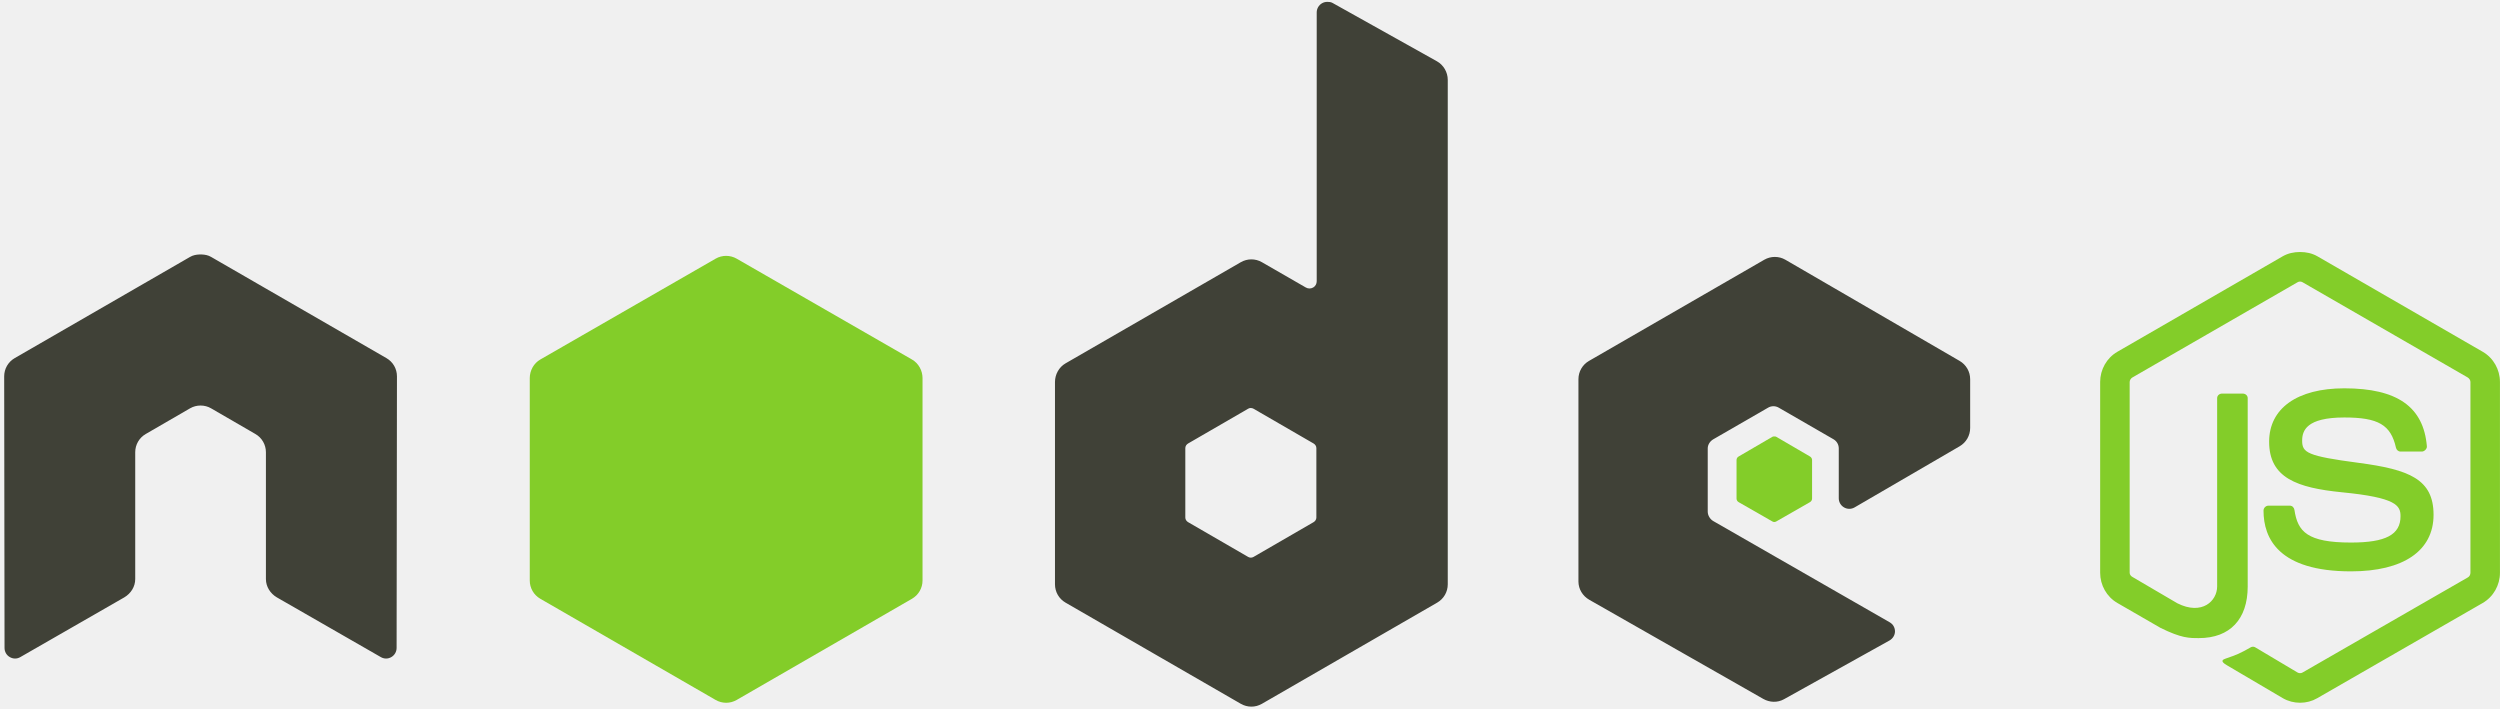
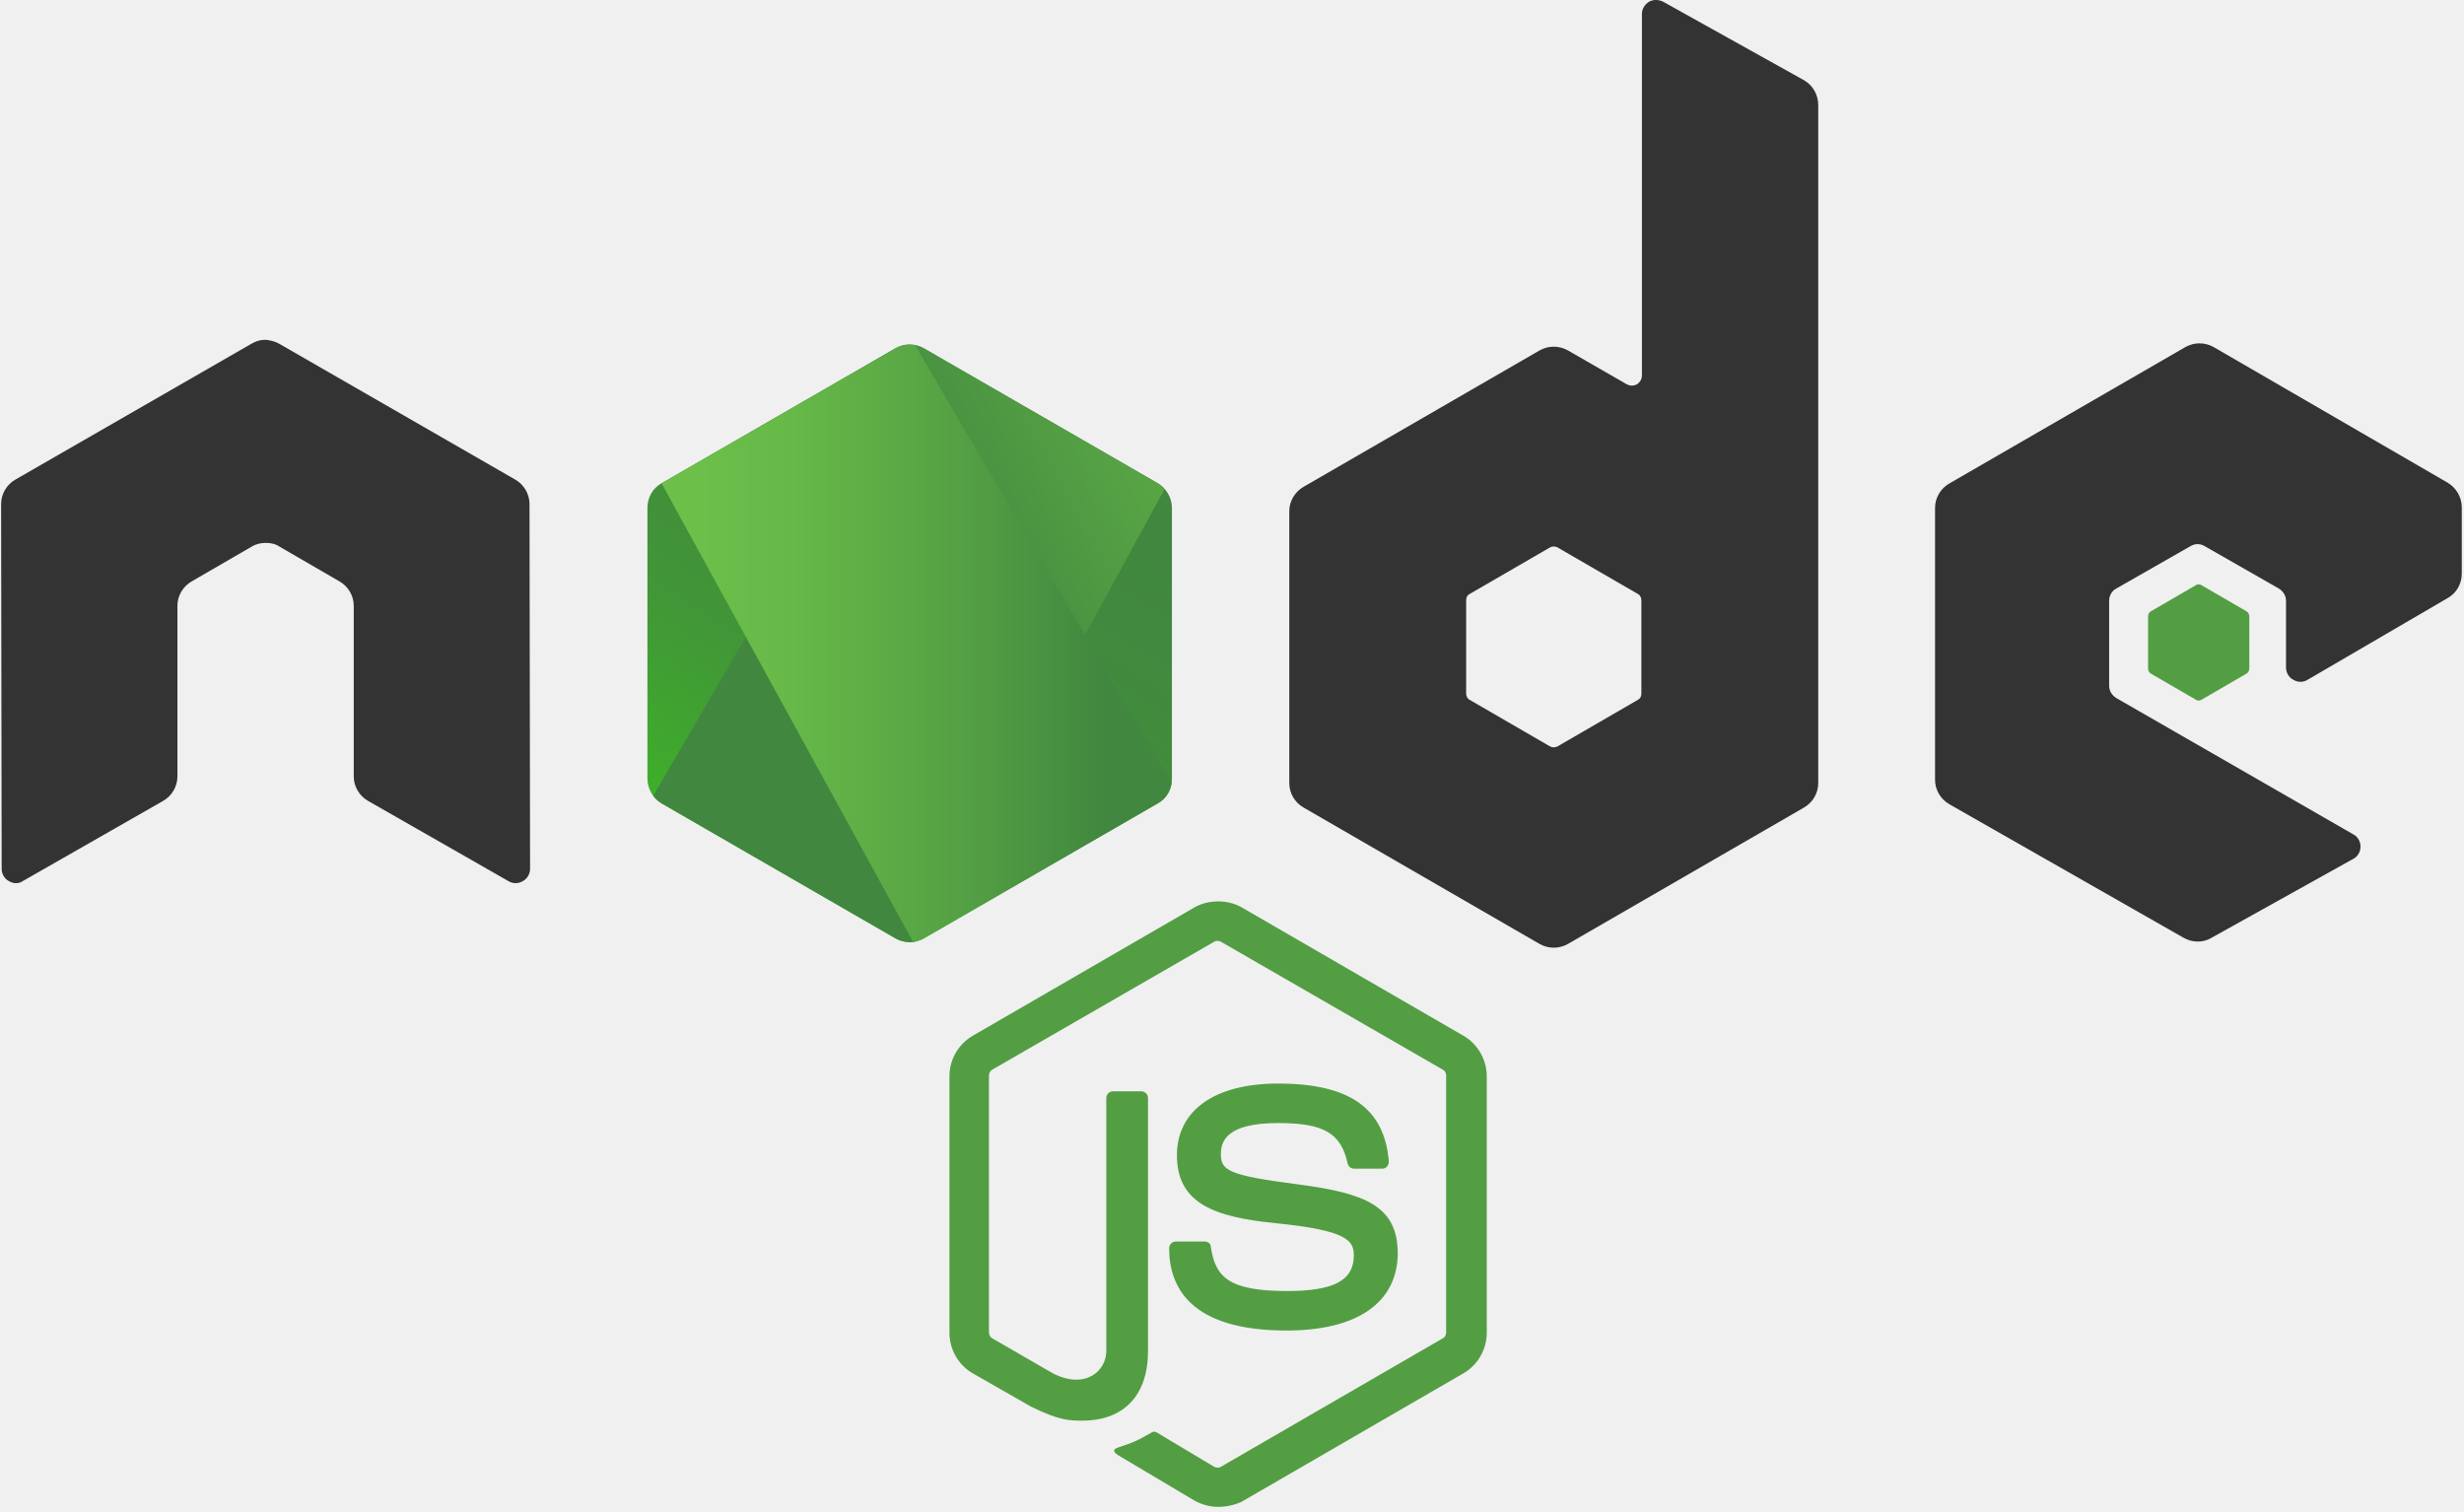
- <svg xmlns="http://www.w3.org/2000/svg" width="512px" height="145px" viewBox="0 0 512 145" version="1.1" preserveAspectRatio="xMidYMid">
-   <g>
-     <g transform="translate(430, 51)" fill="#83CD29">
-       <path d="M41.051,0.611 C39.806,0.611 38.596,0.868 37.525,1.474 L3.637,21.045 C1.444,22.308 0.111,24.694 0.111,27.233 L0.111,66.302 C0.111,68.839 1.444,71.223 3.637,72.489 L12.487,77.598 C16.786,79.717 18.372,79.684 20.329,79.684 C26.695,79.684 30.33,75.821 30.33,69.108 L30.33,30.542 C30.33,29.997 29.858,29.607 29.323,29.607 L25.078,29.607 C24.534,29.607 24.071,29.997 24.071,30.542 L24.071,69.108 C24.071,72.083 20.971,75.076 15.94,72.561 L6.731,67.165 C6.405,66.988 6.155,66.675 6.155,66.302 L6.155,27.233 C6.155,26.862 6.402,26.485 6.731,26.297 L40.547,6.799 C40.864,6.617 41.241,6.617 41.554,6.799 L75.371,26.297 C75.693,26.491 75.947,26.85 75.947,27.233 L75.947,66.302 C75.947,66.675 75.759,67.057 75.443,67.237 L41.554,86.735 C41.264,86.908 40.864,86.908 40.547,86.735 L31.841,81.555 C31.582,81.403 31.228,81.415 30.978,81.555 C28.575,82.917 28.123,83.076 25.869,83.857 C25.314,84.051 24.471,84.352 26.157,85.296 L37.525,91.988 C38.607,92.614 39.813,92.923 41.051,92.923 C42.306,92.923 43.494,92.614 44.576,91.988 L78.465,72.489 C80.658,71.214 81.99,68.839 81.99,66.302 L81.99,27.233 C81.99,24.694 80.658,22.313 78.465,21.045 L44.576,1.474 C43.514,0.868 42.295,0.611 41.051,0.611 L41.051,0.611 L41.051,0.611 Z" />
-       <path d="M50.116,28.528 C40.467,28.528 34.719,32.635 34.719,39.465 C34.719,46.873 40.423,48.909 49.685,49.825 C60.765,50.91 61.628,52.537 61.628,54.718 C61.628,58.501 58.612,60.114 51.484,60.114 C42.527,60.114 40.559,57.878 39.9,53.423 C39.822,52.945 39.453,52.559 38.964,52.559 L34.575,52.559 C34.034,52.559 33.568,53.025 33.568,53.567 C33.568,59.27 36.67,66.014 51.484,66.014 C62.207,66.014 68.392,61.805 68.392,54.43 C68.392,47.119 63.396,45.157 52.994,43.782 C42.484,42.391 41.482,41.71 41.482,39.249 C41.482,37.217 42.331,34.5 50.116,34.5 C57.07,34.5 59.64,35.999 60.693,40.688 C60.785,41.129 61.174,41.479 61.628,41.479 L66.017,41.479 C66.288,41.479 66.55,41.313 66.737,41.119 C66.921,40.912 67.051,40.679 67.025,40.4 C66.346,32.326 60.961,28.528 50.116,28.528 L50.116,28.528 L50.116,28.528 Z" />
+ <svg xmlns="http://www.w3.org/2000/svg" xmlns:xlink="http://www.w3.org/1999/xlink" width="512px" height="314px" viewBox="0 0 512 314" version="1.1" preserveAspectRatio="xMidYMid">
+   <defs>
+     <linearGradient x1="68.188%" y1="17.487%" x2="27.823%" y2="89.755%" id="linearGradient-1">
+       <stop stop-color="#41873F" offset="0%" />
+       <stop stop-color="#418B3D" offset="32.88%" />
+       <stop stop-color="#419637" offset="63.52%" />
+       <stop stop-color="#3FA92D" offset="93.19%" />
+       <stop stop-color="#3FAE2A" offset="100%" />
+     </linearGradient>
+     <path id="path-2" d="M57.903,1.849 C56.054,0.809 53.858,0.809 52.009,1.849 L3.352,29.934 C1.502,30.974 0.462,32.939 0.462,35.019 L0.462,91.305 C0.462,93.385 1.618,95.35 3.352,96.39 L52.009,124.475 C53.858,125.515 56.054,125.515 57.903,124.475 L106.561,96.39 C108.41,95.35 109.45,93.385 109.45,91.305 L109.45,35.019 C109.45,32.939 108.294,30.974 106.561,29.934 L57.903,1.849 L57.903,1.849 Z" />
+     <linearGradient x1="43.277%" y1="55.169%" x2="159.245%" y2="-18.306%" id="linearGradient-4">
+       <stop stop-color="#41873F" offset="13.76%" />
+       <stop stop-color="#54A044" offset="40.32%" />
+       <stop stop-color="#66B848" offset="71.36%" />
+       <stop stop-color="#6CC04A" offset="90.81%" />
+     </linearGradient>
+     <linearGradient x1="-4413.77%" y1="13.43%" x2="5327.93%" y2="13.43%" id="linearGradient-5">
+       <stop stop-color="#6CC04A" offset="9.192%" />
+       <stop stop-color="#66B848" offset="28.64%" />
+       <stop stop-color="#54A044" offset="59.68%" />
+       <stop stop-color="#41873F" offset="86.24%" />
+     </linearGradient>
+     <linearGradient x1="-4.389%" y1="49.997%" x2="101.499%" y2="49.997%" id="linearGradient-6">
+       <stop stop-color="#6CC04A" offset="9.192%" />
+       <stop stop-color="#66B848" offset="28.64%" />
+       <stop stop-color="#54A044" offset="59.68%" />
+       <stop stop-color="#41873F" offset="86.24%" />
+     </linearGradient>
+     <linearGradient x1="-9713.77%" y1="36.21%" x2="27.93%" y2="36.21%" id="linearGradient-7">
+       <stop stop-color="#6CC04A" offset="9.192%" />
+       <stop stop-color="#66B848" offset="28.64%" />
+       <stop stop-color="#54A044" offset="59.68%" />
+       <stop stop-color="#41873F" offset="86.24%" />
+     </linearGradient>
+     <linearGradient x1="-103.861%" y1="50.275%" x2="100.797%" y2="50.275%" id="linearGradient-8">
+       <stop stop-color="#6CC04A" offset="9.192%" />
+       <stop stop-color="#66B848" offset="28.64%" />
+       <stop stop-color="#54A044" offset="59.68%" />
+       <stop stop-color="#41873F" offset="86.24%" />
+     </linearGradient>
+     <linearGradient x1="130.613%" y1="-211.069%" x2="4.393%" y2="201.605%" id="linearGradient-9">
+       <stop stop-color="#41873F" offset="0%" />
+       <stop stop-color="#418B3D" offset="32.88%" />
+       <stop stop-color="#419637" offset="63.52%" />
+       <stop stop-color="#3FA92D" offset="93.19%" />
+       <stop stop-color="#3FAE2A" offset="100%" />
+     </linearGradient>
+   </defs>
+   <g fill="none">
+     <path d="M253.111,313.094 C251.377,313.094 249.759,312.632 248.256,311.823 L232.885,302.693 C230.573,301.421 231.729,300.959 232.423,300.728 C235.543,299.688 236.121,299.456 239.357,297.607 C239.704,297.376 240.166,297.492 240.513,297.723 L252.302,304.773 C252.764,305.004 253.342,305.004 253.688,304.773 L299.803,278.075 C300.265,277.844 300.497,277.381 300.497,276.804 L300.497,223.523 C300.497,222.945 300.265,222.483 299.803,222.252 L253.688,195.67 C253.226,195.438 252.648,195.438 252.302,195.67 L206.187,222.252 C205.725,222.483 205.493,223.061 205.493,223.523 L205.493,276.804 C205.493,277.266 205.725,277.844 206.187,278.075 L218.785,285.356 C225.604,288.823 229.88,284.778 229.88,280.733 L229.88,228.146 C229.88,227.453 230.458,226.759 231.267,226.759 L237.161,226.759 C237.855,226.759 238.548,227.337 238.548,228.146 L238.548,280.733 C238.548,289.864 233.578,295.18 224.91,295.18 C222.252,295.18 220.172,295.18 214.277,292.291 L202.142,285.356 C199.137,283.623 197.288,280.386 197.288,276.919 L197.288,223.639 C197.288,220.172 199.137,216.935 202.142,215.202 L248.256,188.504 C251.146,186.886 255.075,186.886 257.965,188.504 L304.079,215.202 C307.084,216.935 308.934,220.172 308.934,223.639 L308.934,276.919 C308.934,280.386 307.084,283.623 304.079,285.356 L257.965,312.054 C256.462,312.748 254.729,313.094 253.111,313.094 Z M267.326,276.457 C247.101,276.457 242.94,267.211 242.94,259.352 C242.94,258.658 243.518,257.965 244.327,257.965 L250.337,257.965 C251.03,257.965 251.608,258.427 251.608,259.121 C252.533,265.246 255.191,268.251 267.442,268.251 C277.15,268.251 281.311,266.055 281.311,260.854 C281.311,257.849 280.155,255.653 265.015,254.151 C252.417,252.879 244.558,250.106 244.558,240.051 C244.558,230.689 252.417,225.141 265.593,225.141 C280.386,225.141 287.668,230.227 288.592,241.322 C288.592,241.669 288.477,242.015 288.246,242.362 C288.014,242.593 287.668,242.824 287.321,242.824 L281.311,242.824 C280.733,242.824 280.155,242.362 280.04,241.784 C278.653,235.428 275.07,233.347 265.593,233.347 C254.96,233.347 253.688,237.046 253.688,239.819 C253.688,243.171 255.191,244.211 269.522,246.06 C283.738,247.91 290.442,250.568 290.442,260.507 C290.326,270.678 282.005,276.457 267.326,276.457 Z" fill="#539E43" />
+     <path d="M110.028,104.712 C110.028,102.631 108.872,100.666 107.023,99.626 L58.019,71.426 C57.21,70.963 56.285,70.732 55.361,70.617 L54.898,70.617 C53.974,70.617 53.049,70.963 52.24,71.426 L3.236,99.626 C1.387,100.666 0.231,102.631 0.231,104.712 L0.347,180.529 C0.347,181.569 0.925,182.609 1.849,183.072 C2.774,183.65 3.93,183.65 4.739,183.072 L33.864,166.429 C35.713,165.389 36.869,163.424 36.869,161.344 L36.869,125.862 C36.869,123.781 38.024,121.817 39.874,120.777 L52.24,113.611 C53.165,113.033 54.205,112.802 55.245,112.802 C56.285,112.802 57.326,113.033 58.135,113.611 L70.501,120.777 C72.35,121.817 73.506,123.781 73.506,125.862 L73.506,161.344 C73.506,163.424 74.662,165.389 76.511,166.429 L105.636,183.072 C106.561,183.65 107.716,183.65 108.641,183.072 C109.566,182.609 110.144,181.569 110.144,180.529 L110.028,104.712 L110.028,104.712 Z" fill="#333333" />
+     <path d="M345.571,0.347 C344.647,-0.116 343.491,-0.116 342.682,0.347 C341.757,0.925 341.179,1.849 341.179,2.889 L341.179,78.014 C341.179,78.707 340.833,79.4 340.139,79.863 C339.446,80.209 338.752,80.209 338.059,79.863 L325.808,72.813 C323.958,71.772 321.763,71.772 319.913,72.813 L270.909,101.129 C269.06,102.169 267.904,104.134 267.904,106.214 L267.904,162.73 C267.904,164.811 269.06,166.776 270.909,167.816 L319.913,196.132 C321.763,197.172 323.958,197.172 325.808,196.132 L374.812,167.816 C376.661,166.776 377.817,164.811 377.817,162.73 L377.817,21.844 C377.817,19.648 376.661,17.683 374.812,16.643 L345.571,0.347 L345.571,0.347 Z M341.064,144.123 C341.064,144.701 340.833,145.163 340.37,145.394 L323.612,155.102 C323.149,155.334 322.572,155.334 322.109,155.102 L305.351,145.394 C304.888,145.163 304.657,144.585 304.657,144.123 L304.657,124.706 C304.657,124.128 304.888,123.666 305.351,123.435 L322.109,113.726 C322.572,113.495 323.149,113.495 323.612,113.726 L340.37,123.435 C340.833,123.666 341.064,124.244 341.064,124.706 L341.064,144.123 L341.064,144.123 Z" fill="#333333" />
+     <g transform="translate(401.0474, 70.50113)">
+       <path d="M107.601,53.743 C109.45,52.702 110.49,50.738 110.49,48.657 L110.49,34.904 C110.49,32.823 109.335,30.859 107.601,29.819 L58.944,1.618 C57.094,0.578 54.898,0.578 53.049,1.618 L4.045,29.934 C2.196,30.974 1.04,32.939 1.04,35.019 L1.04,91.536 C1.04,93.616 2.196,95.581 4.045,96.621 L52.702,124.359 C54.552,125.4 56.748,125.4 58.481,124.359 L87.953,107.948 C88.878,107.485 89.456,106.445 89.456,105.405 C89.456,104.365 88.878,103.325 87.953,102.862 L38.718,74.546 C37.793,73.968 37.215,73.044 37.215,72.004 L37.215,54.321 C37.215,53.28 37.793,52.24 38.718,51.778 L54.089,42.994 C55.014,42.416 56.17,42.416 57.094,42.994 L72.466,51.778 C73.391,52.356 73.968,53.28 73.968,54.321 L73.968,68.19 C73.968,69.23 74.546,70.27 75.471,70.732 C76.395,71.31 77.551,71.31 78.476,70.732 L107.601,53.743 L107.601,53.743 Z" fill="#333333" />
+       <path d="M55.245,51.084 C55.592,50.853 56.054,50.853 56.401,51.084 L65.763,56.516 C66.109,56.748 66.34,57.094 66.34,57.557 L66.34,68.421 C66.34,68.883 66.109,69.23 65.763,69.461 L56.401,74.893 C56.054,75.124 55.592,75.124 55.245,74.893 L45.884,69.461 C45.537,69.23 45.306,68.883 45.306,68.421 L45.306,57.557 C45.306,57.094 45.537,56.748 45.884,56.516 L55.245,51.084 L55.245,51.084 Z" fill="#539E43" />
    </g>
-     <g>
-       <path d="M271.821,0.383 C271.449,0.387 271.073,0.476 270.742,0.67 C270.079,1.059 269.662,1.773 269.662,2.541 L269.662,57.583 C269.662,58.124 269.411,58.607 268.943,58.878 C268.474,59.15 267.902,59.15 267.432,58.878 L258.438,53.698 C257.098,52.925 255.462,52.926 254.121,53.698 L218.218,74.419 C216.876,75.194 216.06,76.683 216.06,78.233 L216.06,119.676 C216.06,121.224 216.877,122.642 218.218,123.417 L254.121,144.139 C255.464,144.913 257.096,144.913 258.438,144.139 L294.341,123.417 C295.682,122.642 296.5,121.224 296.5,119.676 L296.5,16.356 C296.5,14.784 295.642,13.309 294.269,12.542 L272.9,0.598 C272.565,0.411 272.193,0.379 271.821,0.383 L271.821,0.383 L271.821,0.383 Z M40.861,52.115 C40.177,52.142 39.533,52.262 38.919,52.618 L3.015,73.34 C1.678,74.113 0.857,75.522 0.857,77.081 L0.929,132.699 C0.929,133.472 1.328,134.191 2.008,134.57 C2.675,134.969 3.502,134.969 4.167,134.57 L25.464,122.338 C26.813,121.536 27.694,120.142 27.694,118.596 L27.694,92.623 C27.694,91.073 28.509,89.651 29.853,88.881 L38.918,83.629 C39.595,83.238 40.321,83.053 41.077,83.053 C41.817,83.053 42.578,83.238 43.235,83.629 L52.301,88.881 C53.645,89.651 54.46,91.073 54.46,92.623 L54.46,118.596 C54.46,120.142 55.35,121.545 56.69,122.338 L77.987,134.57 C78.656,134.969 79.482,134.969 80.146,134.57 C80.807,134.191 81.225,133.472 81.225,132.699 L81.297,77.081 C81.297,75.522 80.485,74.113 79.138,73.34 L43.235,52.618 C42.628,52.262 41.982,52.143 41.293,52.115 L40.861,52.115 L40.861,52.115 L40.861,52.115 Z M363.485,52.618 C362.735,52.617 362,52.807 361.327,53.194 L325.424,73.916 C324.083,74.69 323.265,76.108 323.265,77.657 L323.265,119.1 C323.265,120.659 324.143,122.071 325.496,122.842 L361.111,143.132 C362.426,143.883 364.032,143.939 365.356,143.203 L386.941,131.187 C387.626,130.807 388.089,130.098 388.092,129.316 C388.097,128.535 387.689,127.835 387.013,127.446 L350.894,106.724 C350.218,106.338 349.743,105.557 349.743,104.781 L349.743,91.83 C349.743,91.056 350.224,90.346 350.894,89.96 L362.118,83.484 C362.786,83.098 363.606,83.098 364.277,83.484 L375.501,89.96 C376.172,90.346 376.58,91.056 376.58,91.83 L376.58,102.047 C376.58,102.823 376.989,103.531 377.66,103.918 C378.333,104.306 379.147,104.307 379.818,103.918 L401.331,91.399 C402.667,90.623 403.49,89.202 403.49,87.657 L403.49,77.656 C403.49,76.112 402.669,74.691 401.331,73.915 L365.644,53.193 C364.972,52.804 364.235,52.619 363.485,52.618 L363.485,52.618 L363.485,52.618 Z M256.136,83.557 C256.323,83.557 256.543,83.603 256.711,83.7 L269.015,90.823 C269.349,91.016 269.591,91.372 269.591,91.758 L269.591,106.004 C269.591,106.391 269.351,106.747 269.015,106.94 L256.711,114.063 C256.376,114.254 255.967,114.254 255.632,114.063 L243.329,106.94 C242.994,106.746 242.753,106.391 242.753,106.004 L242.753,91.758 C242.753,91.372 242.995,91.017 243.329,90.823 L255.632,83.701 C255.8,83.604 255.949,83.558 256.136,83.558 L256.136,83.557 L256.136,83.557 Z" fill="#404137" />
-       <path d="M148.714,52.402 C147.966,52.402 147.226,52.591 146.556,52.978 L110.653,73.628 C109.31,74.401 108.494,75.893 108.494,77.441 L108.494,118.884 C108.494,120.434 109.311,121.85 110.653,122.626 L146.556,143.347 C147.898,144.123 149.531,144.123 150.873,143.347 L186.776,122.626 C188.116,121.85 188.934,120.434 188.934,118.884 L188.934,77.441 C188.934,75.891 188.118,74.401 186.776,73.628 L150.873,52.978 C150.203,52.591 149.463,52.402 148.714,52.402 L148.714,52.402 L148.714,52.402 Z" fill="#83CD29" />
-       <path d="M363.413,89.385 C363.27,89.385 363.111,89.385 362.982,89.457 L356.075,93.486 C355.815,93.633 355.643,93.908 355.643,94.205 L355.643,102.12 C355.643,102.418 355.815,102.691 356.075,102.839 L362.982,106.797 C363.241,106.946 363.517,106.946 363.773,106.797 L370.68,102.839 C370.937,102.692 371.112,102.418 371.112,102.12 L371.112,94.205 C371.112,93.908 370.937,93.634 370.68,93.486 L363.773,89.457 C363.645,89.381 363.557,89.385 363.413,89.385 L363.413,89.385 L363.413,89.385 Z" fill="#83CD29" />
+     <g transform="translate(134.0677, 70.50113)">
+       <mask id="mask-3" fill="white">
+         <use xlink:href="#path-2" />
+       </mask>
+       <use fill="url(#linearGradient-1)" xlink:href="#path-2" />
+       <g mask="url(#mask-3)">
+         <path d="M51.893,1.849 L3.121,29.934 C1.271,30.974 0,32.939 0,35.019 L0,91.305 C0,92.692 0.578,93.963 1.502,95.003 L56.285,1.156 C54.898,0.925 53.28,1.04 51.893,1.849 L51.893,1.849 Z" />
+         <path d="M56.632,125.053 C57.094,124.937 57.557,124.706 58.019,124.475 L106.792,96.39 C108.641,95.35 109.797,93.385 109.797,91.305 L109.797,35.019 C109.797,33.517 109.103,32.014 108.063,30.974 L56.632,125.053 L56.632,125.053 Z" />
+         <path d="M106.676,29.934 L57.788,1.849 C57.326,1.618 56.748,1.387 56.285,1.271 L1.502,95.119 C1.965,95.697 2.543,96.159 3.121,96.506 L52.009,124.591 C53.396,125.4 55.014,125.631 56.516,125.168 L107.948,31.09 C107.601,30.628 107.139,30.281 106.676,29.934 L106.676,29.934 Z" fill="url(#linearGradient-4)" />
+       </g>
+       <g mask="url(#mask-3)">
+         <g transform="translate(0, -9.24605)">
+           <path d="M109.797,100.551 L109.797,44.265 C109.797,42.185 108.526,40.22 106.676,39.18 L57.788,11.095 C57.21,10.749 56.632,10.517 55.939,10.402 L109.45,101.822 C109.681,101.475 109.797,101.013 109.797,100.551 L109.797,100.551 Z" fill="none" />
+           <path d="M3.121,39.18 C1.271,40.22 0,42.185 0,44.265 L0,100.551 C0,102.631 1.387,104.596 3.121,105.636 L52.009,133.721 C53.165,134.414 54.436,134.646 55.823,134.414 L3.467,39.065 L3.121,39.18 L3.121,39.18 Z" fill="none" />
+           <path fill="url(#linearGradient-5)" fill-rule="evenodd" d="M50.391,0.809 L49.698,1.156 L50.622,1.156 L50.391,0.809 Z" />
+           <path d="M106.792,105.636 C108.179,104.827 109.219,103.44 109.681,101.938 L56.054,10.402 C54.667,10.171 53.165,10.286 51.893,11.095 L3.352,39.065 L55.707,134.53 C56.401,134.414 57.21,134.183 57.903,133.837 L106.792,105.636 L106.792,105.636 Z" fill="url(#linearGradient-6)" fill-rule="evenodd" />
+           <path fill="url(#linearGradient-7)" fill-rule="evenodd" d="M111.299,104.712 L110.953,104.134 L110.953,104.943 L111.299,104.712 Z" />
+           <path d="M106.792,105.636 L58.019,133.721 C57.326,134.068 56.632,134.299 55.823,134.414 L56.748,136.148 L110.837,104.827 L110.837,104.134 L109.45,101.822 C109.219,103.44 108.179,104.827 106.792,105.636 L106.792,105.636 Z" fill="url(#linearGradient-8)" fill-rule="evenodd" />
+           <path d="M106.792,105.636 L58.019,133.721 C57.326,134.068 56.632,134.299 55.823,134.414 L56.748,136.148 L110.837,104.827 L110.837,104.134 L109.45,101.822 C109.219,103.44 108.179,104.827 106.792,105.636 L106.792,105.636 Z" fill="url(#linearGradient-9)" fill-rule="evenodd" />
+         </g>
+       </g>
    </g>
  </g>
</svg>
